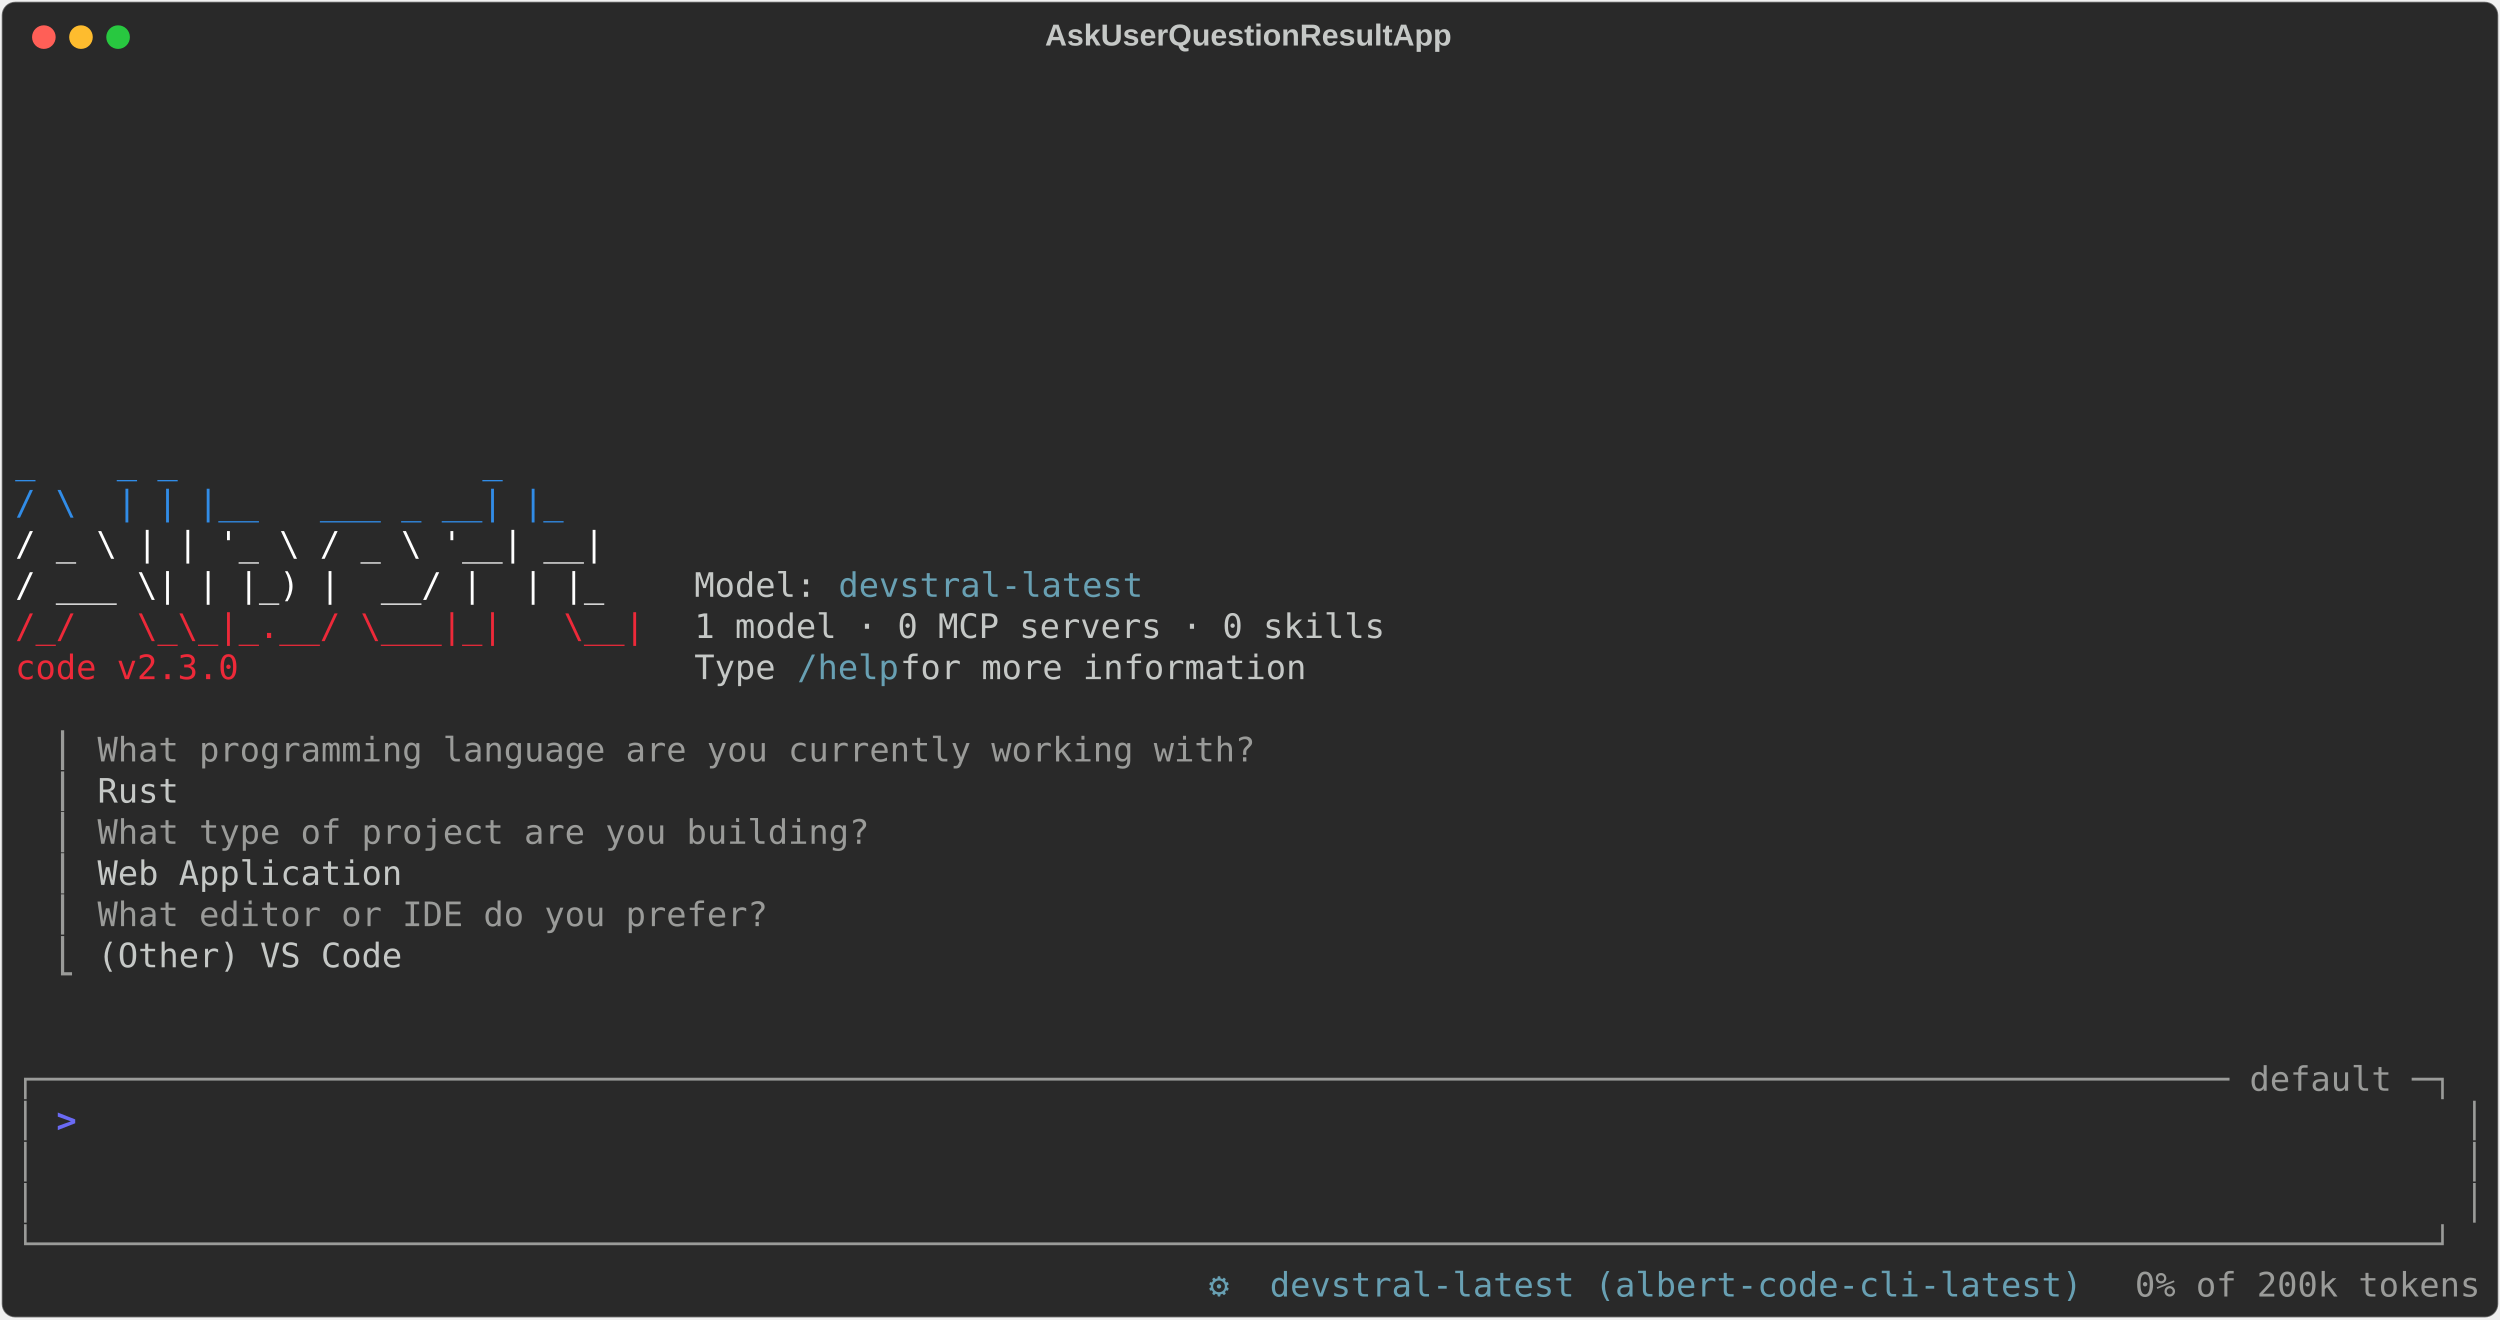
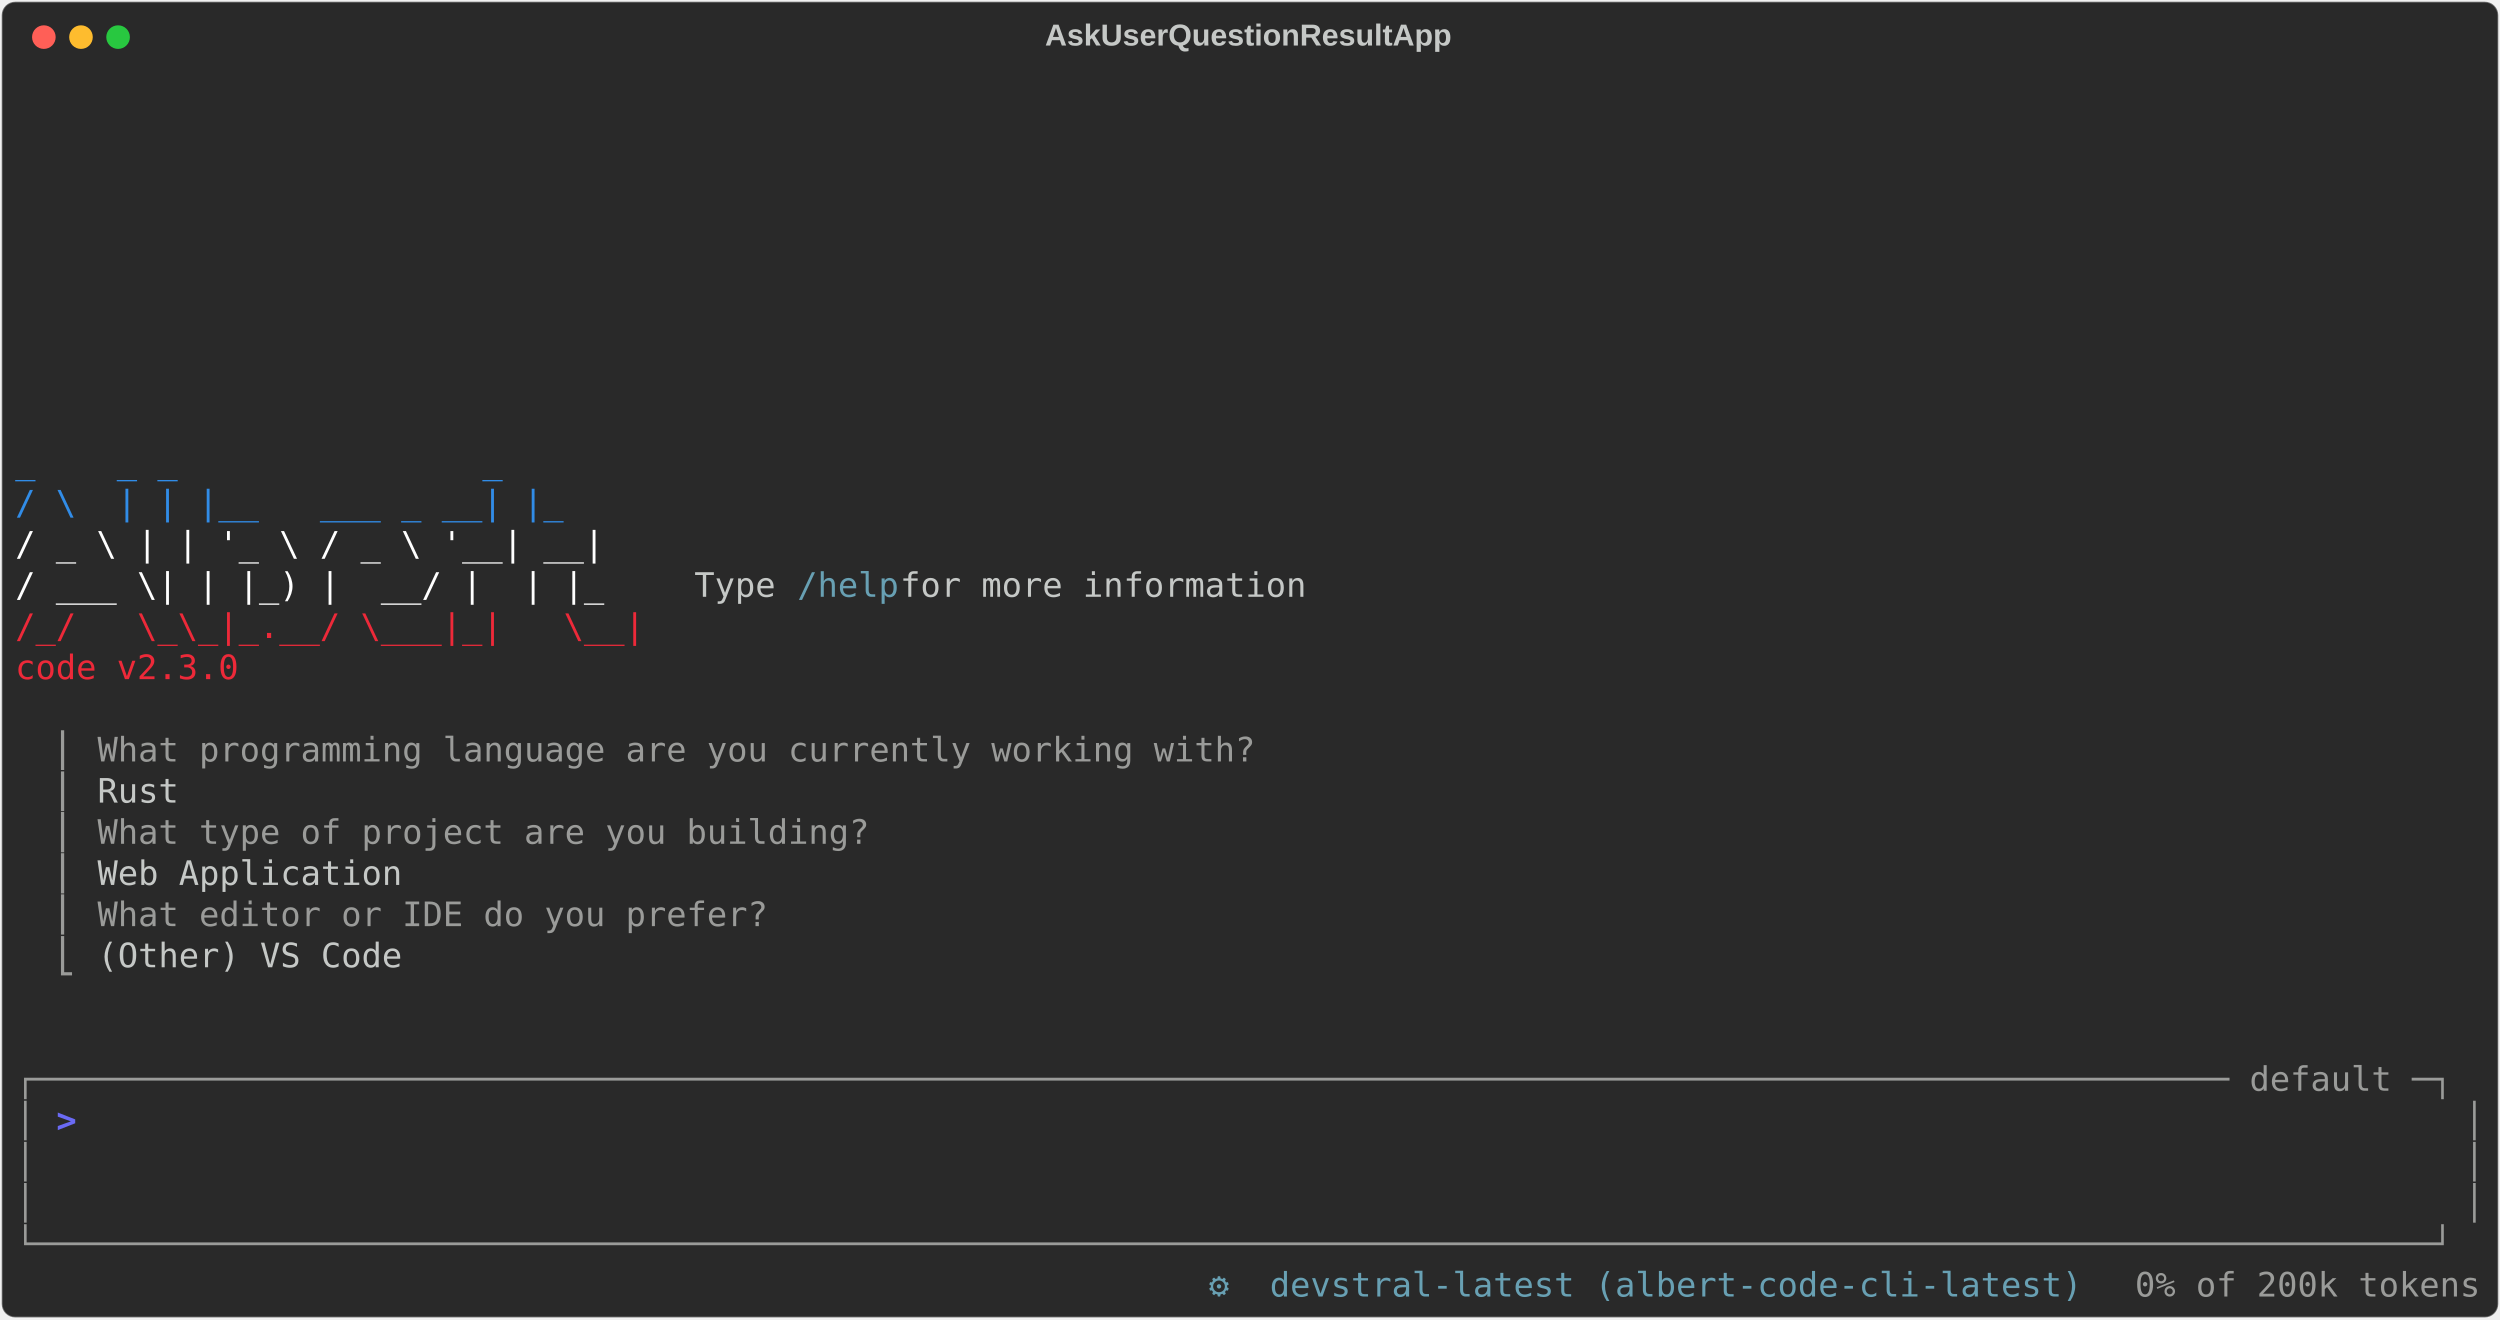
<svg xmlns="http://www.w3.org/2000/svg" class="rich-terminal" viewBox="0 0 1482 782.0">
  <style>

    @font-face {
        font-family: "Fira Code";
        src: local("FiraCode-Regular"),
                url("https://cdnjs.cloudflare.com/ajax/libs/firacode/6.2.0/woff2/FiraCode-Regular.woff2") format("woff2"),
                url("https://cdnjs.cloudflare.com/ajax/libs/firacode/6.2.0/woff/FiraCode-Regular.woff") format("woff");
        font-style: normal;
        font-weight: 400;
    }
    @font-face {
        font-family: "Fira Code";
        src: local("FiraCode-Bold"),
                url("https://cdnjs.cloudflare.com/ajax/libs/firacode/6.2.0/woff2/FiraCode-Bold.woff2") format("woff2"),
                url("https://cdnjs.cloudflare.com/ajax/libs/firacode/6.2.0/woff/FiraCode-Bold.woff") format("woff");
        font-style: bold;
        font-weight: 700;
    }

    .terminal-matrix {
        font-family: Fira Code, monospace;
        font-size: 20px;
        line-height: 24.4px;
        font-variant-east-asian: full-width;
    }

    .terminal-title {
        font-size: 18px;
        font-weight: bold;
        font-family: arial;
    }

    .terminal-r1 { fill: #c5c8c6 }
.terminal-r2 { fill: #318ce7 }
.terminal-r3 { fill: #ffffff }
.terminal-r4 { fill: #68a0b3 }
.terminal-r5 { fill: #ed2939 }
.terminal-r6 { fill: #9a9b99 }
.terminal-r7 { fill: #6a6af4;font-weight: bold }
    </style>
  <defs>
    <clipPath id="terminal-clip-terminal">
      <rect x="0" y="0" width="1463.0" height="731.0" />
    </clipPath>
    <clipPath id="terminal-line-0">
      <rect x="0" y="1.5" width="1464" height="24.65" />
    </clipPath>
    <clipPath id="terminal-line-1">
      <rect x="0" y="25.9" width="1464" height="24.65" />
    </clipPath>
    <clipPath id="terminal-line-2">
      <rect x="0" y="50.3" width="1464" height="24.65" />
    </clipPath>
    <clipPath id="terminal-line-3">
      <rect x="0" y="74.7" width="1464" height="24.65" />
    </clipPath>
    <clipPath id="terminal-line-4">
      <rect x="0" y="99.1" width="1464" height="24.65" />
    </clipPath>
    <clipPath id="terminal-line-5">
      <rect x="0" y="123.5" width="1464" height="24.65" />
    </clipPath>
    <clipPath id="terminal-line-6">
      <rect x="0" y="147.9" width="1464" height="24.65" />
    </clipPath>
    <clipPath id="terminal-line-7">
      <rect x="0" y="172.3" width="1464" height="24.65" />
    </clipPath>
    <clipPath id="terminal-line-8">
      <rect x="0" y="196.7" width="1464" height="24.65" />
    </clipPath>
    <clipPath id="terminal-line-9">
      <rect x="0" y="221.1" width="1464" height="24.65" />
    </clipPath>
    <clipPath id="terminal-line-10">
      <rect x="0" y="245.5" width="1464" height="24.65" />
    </clipPath>
    <clipPath id="terminal-line-11">
      <rect x="0" y="269.9" width="1464" height="24.65" />
    </clipPath>
    <clipPath id="terminal-line-12">
      <rect x="0" y="294.3" width="1464" height="24.65" />
    </clipPath>
    <clipPath id="terminal-line-13">
      <rect x="0" y="318.7" width="1464" height="24.65" />
    </clipPath>
    <clipPath id="terminal-line-14">
      <rect x="0" y="343.1" width="1464" height="24.65" />
    </clipPath>
    <clipPath id="terminal-line-15">
      <rect x="0" y="367.5" width="1464" height="24.65" />
    </clipPath>
    <clipPath id="terminal-line-16">
      <rect x="0" y="391.9" width="1464" height="24.65" />
    </clipPath>
    <clipPath id="terminal-line-17">
      <rect x="0" y="416.3" width="1464" height="24.65" />
    </clipPath>
    <clipPath id="terminal-line-18">
      <rect x="0" y="440.7" width="1464" height="24.65" />
    </clipPath>
    <clipPath id="terminal-line-19">
      <rect x="0" y="465.1" width="1464" height="24.65" />
    </clipPath>
    <clipPath id="terminal-line-20">
      <rect x="0" y="489.5" width="1464" height="24.65" />
    </clipPath>
    <clipPath id="terminal-line-21">
      <rect x="0" y="513.9" width="1464" height="24.65" />
    </clipPath>
    <clipPath id="terminal-line-22">
      <rect x="0" y="538.3" width="1464" height="24.65" />
    </clipPath>
    <clipPath id="terminal-line-23">
      <rect x="0" y="562.7" width="1464" height="24.65" />
    </clipPath>
    <clipPath id="terminal-line-24">
      <rect x="0" y="587.1" width="1464" height="24.65" />
    </clipPath>
    <clipPath id="terminal-line-25">
      <rect x="0" y="611.5" width="1464" height="24.65" />
    </clipPath>
    <clipPath id="terminal-line-26">
      <rect x="0" y="635.9" width="1464" height="24.65" />
    </clipPath>
    <clipPath id="terminal-line-27">
      <rect x="0" y="660.3" width="1464" height="24.65" />
    </clipPath>
    <clipPath id="terminal-line-28">
      <rect x="0" y="684.7" width="1464" height="24.65" />
    </clipPath>
  </defs>
  <rect fill="#292929" stroke="rgba(255,255,255,0.35)" stroke-width="1" x="1" y="1" width="1480" height="780" rx="8" />
  <text class="terminal-title" fill="#c5c8c6" text-anchor="middle" x="740" y="27">AskUserQuestionResultApp</text>
  <g transform="translate(26,22)">
    <circle cx="0" cy="0" r="7" fill="#ff5f57" />
    <circle cx="22" cy="0" r="7" fill="#febc2e" />
    <circle cx="44" cy="0" r="7" fill="#28c840" />
  </g>
  <g transform="translate(9, 41)" clip-path="url(#terminal-clip-terminal)">
    <g class="terminal-matrix">
      <text class="terminal-r1" x="1464" y="20" textLength="12.2" clip-path="url(#terminal-line-0)">
</text>
      <text class="terminal-r1" x="1464" y="44.4" textLength="12.2" clip-path="url(#terminal-line-1)">
</text>
      <text class="terminal-r1" x="1464" y="68.8" textLength="12.2" clip-path="url(#terminal-line-2)">
</text>
      <text class="terminal-r1" x="1464" y="93.2" textLength="12.2" clip-path="url(#terminal-line-3)">
</text>
      <text class="terminal-r1" x="1464" y="117.6" textLength="12.2" clip-path="url(#terminal-line-4)">
</text>
      <text class="terminal-r1" x="1464" y="142" textLength="12.2" clip-path="url(#terminal-line-5)">
</text>
      <text class="terminal-r1" x="1464" y="166.4" textLength="12.2" clip-path="url(#terminal-line-6)">
</text>
      <text class="terminal-r1" x="1464" y="190.8" textLength="12.2" clip-path="url(#terminal-line-7)">
</text>
      <text class="terminal-r1" x="1464" y="215.2" textLength="12.2" clip-path="url(#terminal-line-8)">
</text>
      <text class="terminal-r2" x="0" y="239.6" textLength="378.2" clip-path="url(#terminal-line-9)">    _    _ _               _   </text>
      <text class="terminal-r1" x="1464" y="239.6" textLength="12.2" clip-path="url(#terminal-line-9)">
</text>
      <text class="terminal-r2" x="0" y="264" textLength="378.2" clip-path="url(#terminal-line-10)">   / \  | | |__   ___ _ __| |_ </text>
      <text class="terminal-r1" x="1464" y="264" textLength="12.2" clip-path="url(#terminal-line-10)">
</text>
      <text class="terminal-r3" x="0" y="288.4" textLength="378.2" clip-path="url(#terminal-line-11)">  / _ \ | | '_ \ / _ \ '__| __|</text>
      <text class="terminal-r1" x="1464" y="288.4" textLength="12.2" clip-path="url(#terminal-line-11)">
</text>
      <text class="terminal-r3" x="0" y="312.8" textLength="378.2" clip-path="url(#terminal-line-12)"> / ___ \| | |_) |  __/ |  | |_ </text>
-       <text class="terminal-r1" x="402.6" y="312.8" textLength="85.4" clip-path="url(#terminal-line-12)">Model: </text>
-       <text class="terminal-r4" x="488" y="312.8" textLength="183" clip-path="url(#terminal-line-12)">devstral-latest</text>
+       <text class="terminal-r1" x="402.6" y="312.8" textLength="61" clip-path="url(#terminal-line-12)">Type </text>
+       <text class="terminal-r4" x="463.6" y="312.8" textLength="61" clip-path="url(#terminal-line-12)">/help</text>
+       <text class="terminal-r1" x="524.6" y="312.8" textLength="256.2" clip-path="url(#terminal-line-12)"> for more information</text>
      <text class="terminal-r1" x="1464" y="312.8" textLength="12.2" clip-path="url(#terminal-line-12)">
</text>
      <text class="terminal-r5" x="0" y="337.2" textLength="378.2" clip-path="url(#terminal-line-13)">/_/   \_\_|_.__/ \___|_|   \__|</text>
-       <text class="terminal-r1" x="402.6" y="337.2" textLength="414.8" clip-path="url(#terminal-line-13)">1 model · 0 MCP servers · 0 skills</text>
      <text class="terminal-r1" x="1464" y="337.2" textLength="12.2" clip-path="url(#terminal-line-13)">
</text>
      <text class="terminal-r5" x="0" y="361.6" textLength="353.8" clip-path="url(#terminal-line-14)">                  code v2.3.0</text>
-       <text class="terminal-r1" x="402.6" y="361.6" textLength="61" clip-path="url(#terminal-line-14)">Type </text>
-       <text class="terminal-r4" x="463.6" y="361.6" textLength="61" clip-path="url(#terminal-line-14)">/help</text>
-       <text class="terminal-r1" x="524.6" y="361.6" textLength="256.2" clip-path="url(#terminal-line-14)"> for more information</text>
      <text class="terminal-r1" x="1464" y="361.6" textLength="12.2" clip-path="url(#terminal-line-14)">
</text>
      <text class="terminal-r1" x="1464" y="386" textLength="12.2" clip-path="url(#terminal-line-15)">
</text>
      <text class="terminal-r6" x="24.4" y="410.4" textLength="12.2" clip-path="url(#terminal-line-16)">⎢</text>
      <text class="terminal-r6" x="48.8" y="410.4" textLength="695.4" clip-path="url(#terminal-line-16)">What programming language are you currently working with?</text>
      <text class="terminal-r1" x="1464" y="410.4" textLength="12.2" clip-path="url(#terminal-line-16)">
</text>
      <text class="terminal-r6" x="24.4" y="434.8" textLength="12.2" clip-path="url(#terminal-line-17)">⎢</text>
      <text class="terminal-r1" x="48.8" y="434.8" textLength="48.8" clip-path="url(#terminal-line-17)">Rust</text>
      <text class="terminal-r1" x="1464" y="434.8" textLength="12.2" clip-path="url(#terminal-line-17)">
</text>
      <text class="terminal-r6" x="24.4" y="459.2" textLength="12.2" clip-path="url(#terminal-line-18)">⎢</text>
      <text class="terminal-r6" x="48.8" y="459.2" textLength="463.6" clip-path="url(#terminal-line-18)">What type of project are you building?</text>
      <text class="terminal-r1" x="1464" y="459.2" textLength="12.2" clip-path="url(#terminal-line-18)">
</text>
      <text class="terminal-r6" x="24.4" y="483.6" textLength="12.2" clip-path="url(#terminal-line-19)">⎢</text>
      <text class="terminal-r1" x="48.8" y="483.6" textLength="183" clip-path="url(#terminal-line-19)">Web Application</text>
      <text class="terminal-r1" x="1464" y="483.6" textLength="12.2" clip-path="url(#terminal-line-19)">
</text>
      <text class="terminal-r6" x="24.4" y="508" textLength="12.2" clip-path="url(#terminal-line-20)">⎢</text>
      <text class="terminal-r6" x="48.8" y="508" textLength="402.6" clip-path="url(#terminal-line-20)">What editor or IDE do you prefer?</text>
      <text class="terminal-r1" x="1464" y="508" textLength="12.2" clip-path="url(#terminal-line-20)">
</text>
      <text class="terminal-r6" x="24.4" y="532.4" textLength="12.2" clip-path="url(#terminal-line-21)">⎣</text>
      <text class="terminal-r1" x="48.8" y="532.4" textLength="183" clip-path="url(#terminal-line-21)">(Other) VS Code</text>
      <text class="terminal-r1" x="1464" y="532.4" textLength="12.2" clip-path="url(#terminal-line-21)">
</text>
      <text class="terminal-r1" x="1464" y="556.8" textLength="12.2" clip-path="url(#terminal-line-22)">
</text>
      <text class="terminal-r1" x="1464" y="581.2" textLength="12.2" clip-path="url(#terminal-line-23)">
</text>
      <text class="terminal-r6" x="0" y="605.6" textLength="1464" clip-path="url(#terminal-line-24)">┌──────────────────────────────────────────────────────────────────────────────────────────────────────────── default ─┐</text>
      <text class="terminal-r1" x="1464" y="605.6" textLength="12.2" clip-path="url(#terminal-line-24)">
</text>
      <text class="terminal-r6" x="0" y="630" textLength="12.2" clip-path="url(#terminal-line-25)">│</text>
      <text class="terminal-r7" x="24.4" y="630" textLength="12.2" clip-path="url(#terminal-line-25)">&gt;</text>
      <text class="terminal-r6" x="1451.8" y="630" textLength="12.2" clip-path="url(#terminal-line-25)">│</text>
      <text class="terminal-r1" x="1464" y="630" textLength="12.2" clip-path="url(#terminal-line-25)">
</text>
      <text class="terminal-r6" x="0" y="654.4" textLength="12.2" clip-path="url(#terminal-line-26)">│</text>
      <text class="terminal-r6" x="1451.8" y="654.4" textLength="12.2" clip-path="url(#terminal-line-26)">│</text>
      <text class="terminal-r1" x="1464" y="654.4" textLength="12.2" clip-path="url(#terminal-line-26)">
</text>
      <text class="terminal-r6" x="0" y="678.8" textLength="12.2" clip-path="url(#terminal-line-27)">│</text>
      <text class="terminal-r6" x="1451.8" y="678.8" textLength="12.2" clip-path="url(#terminal-line-27)">│</text>
      <text class="terminal-r1" x="1464" y="678.8" textLength="12.2" clip-path="url(#terminal-line-27)">
</text>
      <text class="terminal-r6" x="0" y="703.2" textLength="1464" clip-path="url(#terminal-line-28)">└──────────────────────────────────────────────────────────────────────────────────────────────────────────────────────┘</text>
      <text class="terminal-r1" x="1464" y="703.2" textLength="12.2" clip-path="url(#terminal-line-28)">
</text>
      <text class="terminal-r4" x="707.6" y="727.6" textLength="524.6" clip-path="url(#terminal-line-29)">⚙  devstral-latest (albert-code-cli-latest)</text>
      <text class="terminal-r6" x="1256.6" y="727.6" textLength="207.4" clip-path="url(#terminal-line-29)">0% of 200k tokens</text>
    </g>
  </g>
</svg>
